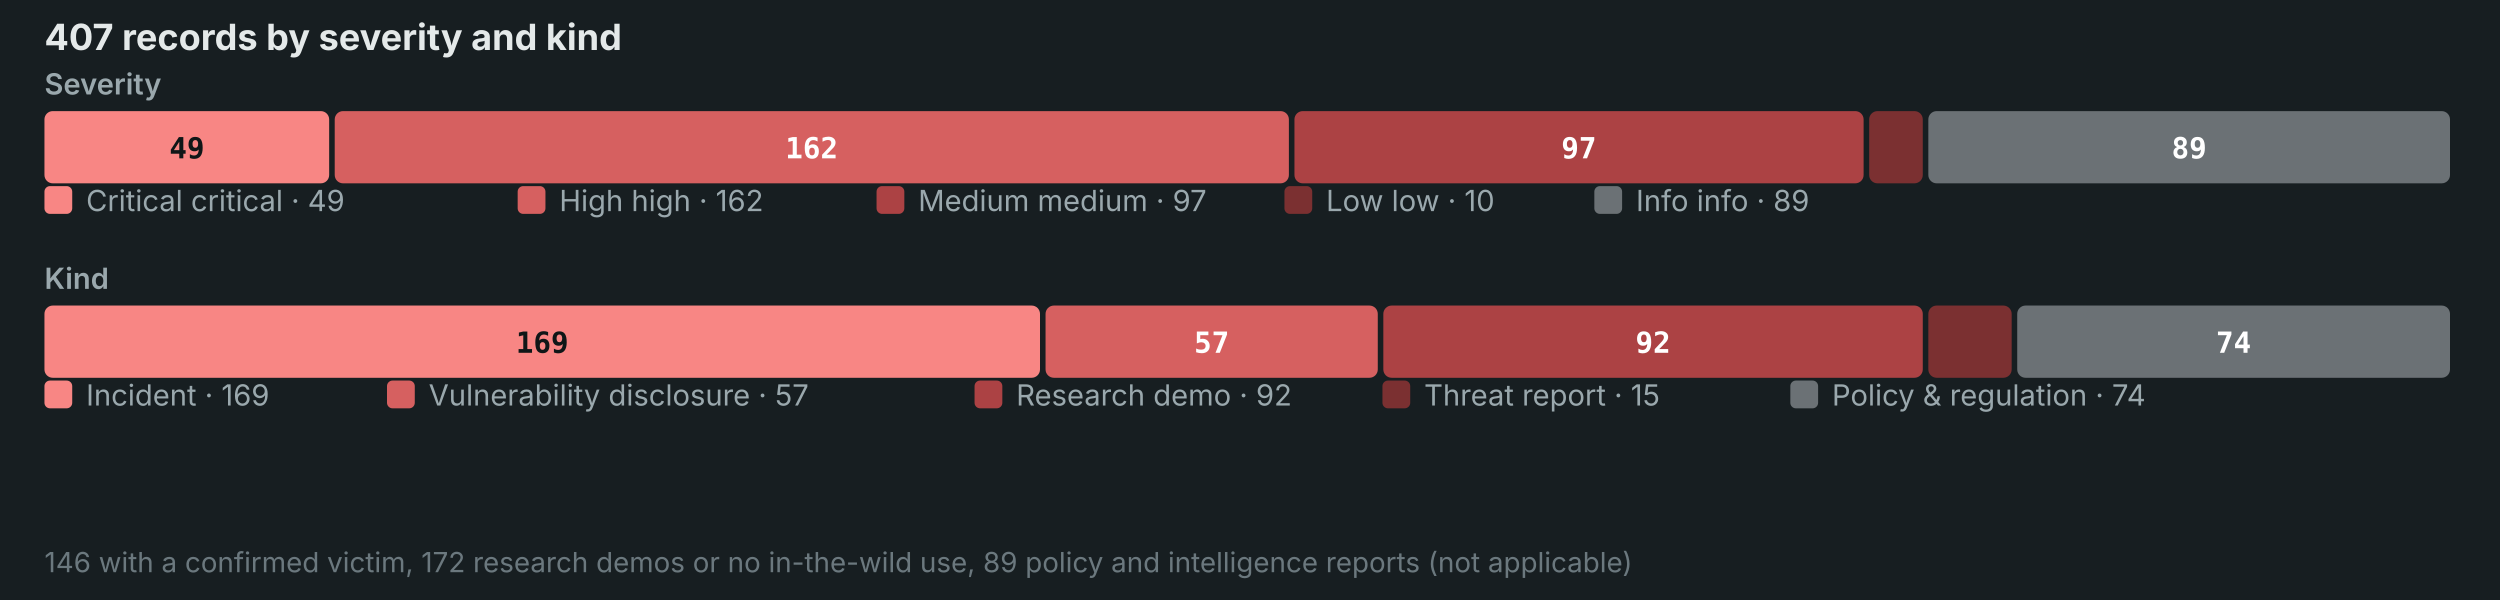
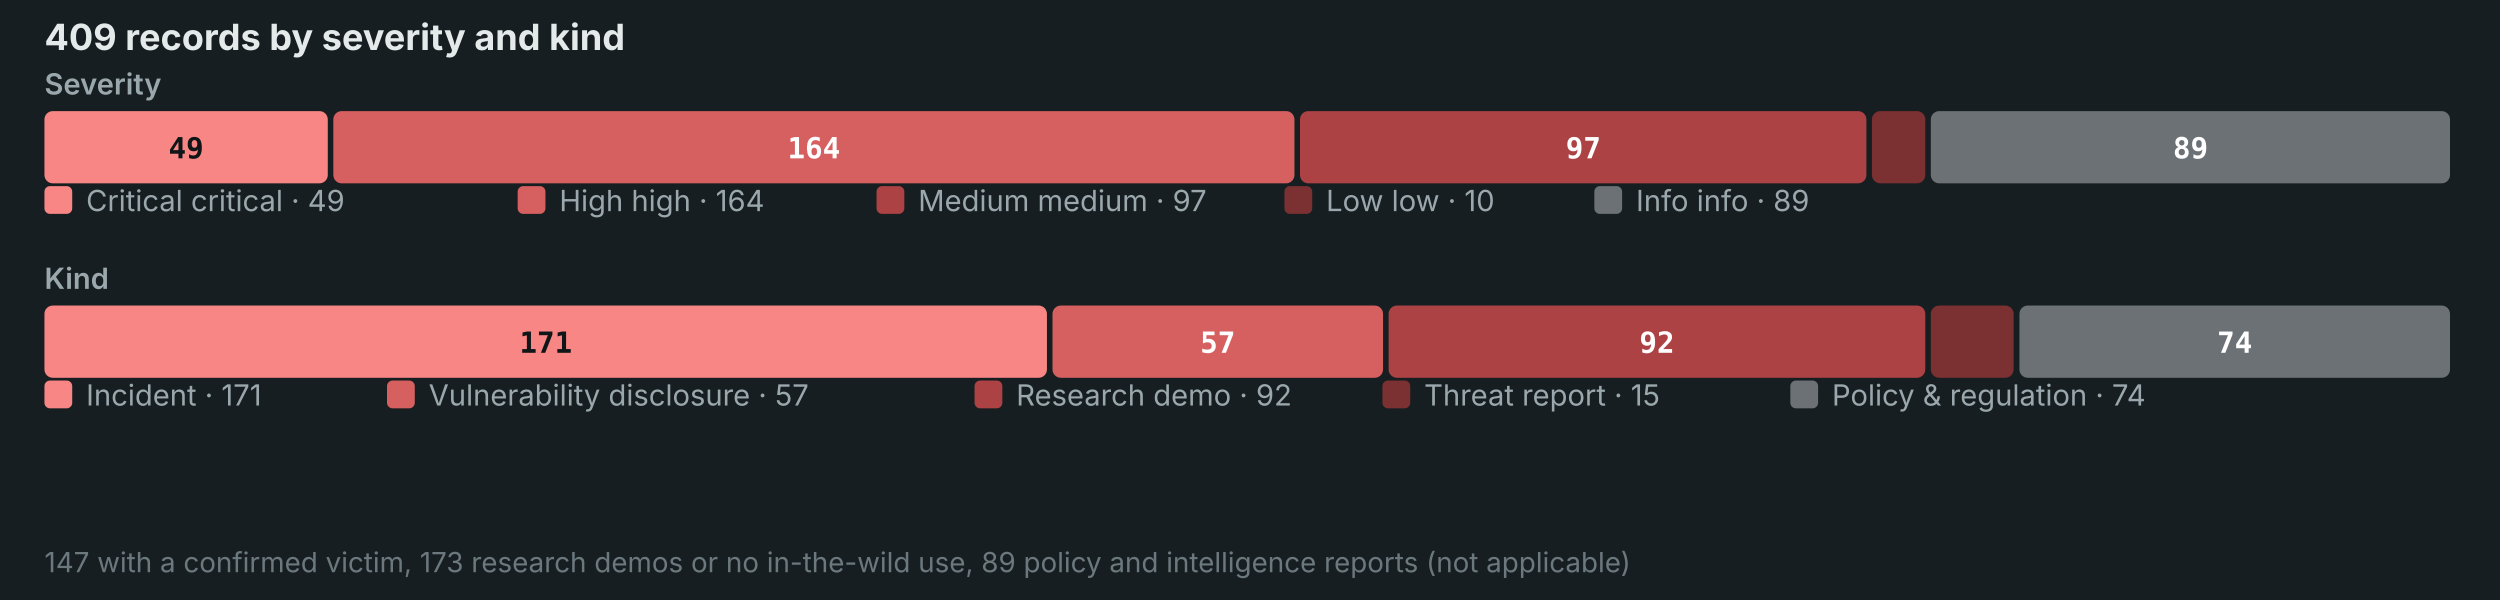
<svg xmlns="http://www.w3.org/2000/svg" viewBox="0 0 900 216" width="900" height="216" role="img" font-family="ui-sans-serif,-apple-system,'Segoe UI','PingFang SC','Microsoft YaHei',sans-serif">
  <rect width="900" height="216" fill="#171E21" />
-   <text x="16" y="18" font-size="13" font-weight="700" fill="#E4E9E9">407 records by severity and kind</text>
+   <text x="16" y="18" font-size="13" font-weight="700" fill="#E4E9E9">409 records by severity and kind</text>
  <text x="16" y="34" font-size="10.5" fill="#9AA8AD" font-weight="600">Severity</text>
-   <rect x="16.0" y="40" width="102.5" height="26" rx="3" fill="#F88684" />
-   <text x="67.3" y="57" font-size="10.5" text-anchor="middle" font-family="ui-monospace,'SF Mono','Cascadia Mono','Consolas',monospace" font-weight="700" fill="#101617">49</text>
-   <rect x="120.5" y="40" width="343.5" height="26" rx="3" fill="#D66060" />
-   <text x="292.2" y="57" font-size="10.5" text-anchor="middle" font-family="ui-monospace,'SF Mono','Cascadia Mono','Consolas',monospace" font-weight="700" fill="#FFFFFF">162</text>
-   <rect x="466.0" y="40" width="204.9" height="26" rx="3" fill="#AC4244" />
-   <text x="568.4" y="57" font-size="10.5" text-anchor="middle" font-family="ui-monospace,'SF Mono','Cascadia Mono','Consolas',monospace" font-weight="700" fill="#FFFFFF">97</text>
-   <rect x="672.9" y="40" width="19.3" height="26" rx="3" fill="#7B3031" />
-   <rect x="694.2" y="40" width="187.8" height="26" rx="3" fill="#6B7175" />
-   <text x="788.1" y="57" font-size="10.5" text-anchor="middle" font-family="ui-monospace,'SF Mono','Cascadia Mono','Consolas',monospace" font-weight="700" fill="#FFFFFF">89</text>
+   <rect x="16.0" y="40" width="102.0" height="26" rx="3" fill="#F88684" />
+   <text x="67.0" y="57" font-size="10.5" text-anchor="middle" font-family="ui-monospace,'SF Mono','Cascadia Mono','Consolas',monospace" font-weight="700" fill="#101617">49</text>
+   <rect x="120.0" y="40" width="346.0" height="26" rx="3" fill="#D66060" />
+   <text x="293.0" y="57" font-size="10.5" text-anchor="middle" font-family="ui-monospace,'SF Mono','Cascadia Mono','Consolas',monospace" font-weight="700" fill="#FFFFFF">164</text>
+   <rect x="468.0" y="40" width="203.9" height="26" rx="3" fill="#AC4244" />
+   <text x="570.0" y="57" font-size="10.5" text-anchor="middle" font-family="ui-monospace,'SF Mono','Cascadia Mono','Consolas',monospace" font-weight="700" fill="#FFFFFF">97</text>
+   <rect x="673.9" y="40" width="19.2" height="26" rx="3" fill="#7B3031" />
+   <rect x="695.1" y="40" width="186.9" height="26" rx="3" fill="#6B7175" />
+   <text x="788.6" y="57" font-size="10.5" text-anchor="middle" font-family="ui-monospace,'SF Mono','Cascadia Mono','Consolas',monospace" font-weight="700" fill="#FFFFFF">89</text>
  <rect x="16" y="67" width="10" height="10" rx="2" fill="#F88684" />
  <text x="31" y="76" font-size="10.5" fill="#9AA8AD">Critical critical · 49</text>
  <rect x="186.36" y="67" width="10" height="10" rx="2" fill="#D66060" />
-   <text x="201.36" y="76" font-size="10.5" fill="#9AA8AD">High high · 162</text>
+   <text x="201.36" y="76" font-size="10.5" fill="#9AA8AD">High high · 164</text>
  <rect x="315.56" y="67" width="10" height="10" rx="2" fill="#AC4244" />
  <text x="330.56" y="76" font-size="10.5" fill="#9AA8AD">Medium medium · 97</text>
  <rect x="462.4" y="67" width="10" height="10" rx="2" fill="#7B3031" />
  <text x="477.4" y="76" font-size="10.5" fill="#9AA8AD">Low low · 10</text>
  <rect x="573.96" y="67" width="10" height="10" rx="2" fill="#6B7175" />
  <text x="588.96" y="76" font-size="10.5" fill="#9AA8AD">Info info · 89</text>
  <text x="16" y="104" font-size="10.5" fill="#9AA8AD" font-weight="600">Kind</text>
-   <rect x="16.0" y="110" width="358.4" height="26" rx="3" fill="#F88684" />
-   <text x="195.2" y="127" font-size="10.5" text-anchor="middle" font-family="ui-monospace,'SF Mono','Cascadia Mono','Consolas',monospace" font-weight="700" fill="#101617">169</text>
-   <rect x="376.4" y="110" width="119.6" height="26" rx="3" fill="#D66060" />
-   <text x="436.2" y="127" font-size="10.5" text-anchor="middle" font-family="ui-monospace,'SF Mono','Cascadia Mono','Consolas',monospace" font-weight="700" fill="#FFFFFF">57</text>
-   <rect x="498.0" y="110" width="194.2" height="26" rx="3" fill="#AC4244" />
-   <text x="595.1" y="127" font-size="10.5" text-anchor="middle" font-family="ui-monospace,'SF Mono','Cascadia Mono','Consolas',monospace" font-weight="700" fill="#FFFFFF">92</text>
-   <rect x="694.2" y="110" width="30.0" height="26" rx="3" fill="#7B3031" />
-   <rect x="726.2" y="110" width="155.8" height="26" rx="3" fill="#6B7175" />
-   <text x="804.1" y="127" font-size="10.5" text-anchor="middle" font-family="ui-monospace,'SF Mono','Cascadia Mono','Consolas',monospace" font-weight="700" fill="#FFFFFF">74</text>
+   <rect x="16.0" y="110" width="360.9" height="26" rx="3" fill="#F88684" />
+   <text x="196.5" y="127" font-size="10.5" text-anchor="middle" font-family="ui-monospace,'SF Mono','Cascadia Mono','Consolas',monospace" font-weight="700" fill="#101617">171</text>
+   <rect x="378.9" y="110" width="119.0" height="26" rx="3" fill="#D66060" />
+   <text x="438.4" y="127" font-size="10.5" text-anchor="middle" font-family="ui-monospace,'SF Mono','Cascadia Mono','Consolas',monospace" font-weight="700" fill="#FFFFFF">57</text>
+   <rect x="499.9" y="110" width="193.2" height="26" rx="3" fill="#AC4244" />
+   <text x="596.5" y="127" font-size="10.5" text-anchor="middle" font-family="ui-monospace,'SF Mono','Cascadia Mono','Consolas',monospace" font-weight="700" fill="#FFFFFF">92</text>
+   <rect x="695.1" y="110" width="29.8" height="26" rx="3" fill="#7B3031" />
+   <rect x="727.0" y="110" width="155.0" height="26" rx="3" fill="#6B7175" />
+   <text x="804.5" y="127" font-size="10.5" text-anchor="middle" font-family="ui-monospace,'SF Mono','Cascadia Mono','Consolas',monospace" font-weight="700" fill="#FFFFFF">74</text>
  <rect x="16" y="137" width="10" height="10" rx="2" fill="#F88684" />
-   <text x="31" y="146" font-size="10.5" fill="#9AA8AD">Incident · 169</text>
+   <text x="31" y="146" font-size="10.5" fill="#9AA8AD">Incident · 171</text>
  <rect x="139.32" y="137" width="10" height="10" rx="2" fill="#D66060" />
  <text x="154.32" y="146" font-size="10.5" fill="#9AA8AD">Vulnerability disclosure · 57</text>
  <rect x="350.84" y="137" width="10" height="10" rx="2" fill="#AC4244" />
  <text x="365.84" y="146" font-size="10.5" fill="#9AA8AD">Research demo · 92</text>
  <rect x="497.68" y="137" width="10" height="10" rx="2" fill="#7B3031" />
  <text x="512.68" y="146" font-size="10.5" fill="#9AA8AD">Threat report · 15</text>
  <rect x="644.52" y="137" width="10" height="10" rx="2" fill="#6B7175" />
  <text x="659.52" y="146" font-size="10.5" fill="#9AA8AD">Policy &amp; regulation · 74</text>
-   <text x="16" y="206" font-size="10" fill="#6B787E">146 with a confirmed victim, 172 research demos or no in-the-wild use, 89 policy and intelligence reports (not applicable)</text>
+   <text x="16" y="206" font-size="10" fill="#6B787E">147 with a confirmed victim, 173 research demos or no in-the-wild use, 89 policy and intelligence reports (not applicable)</text>
</svg>
